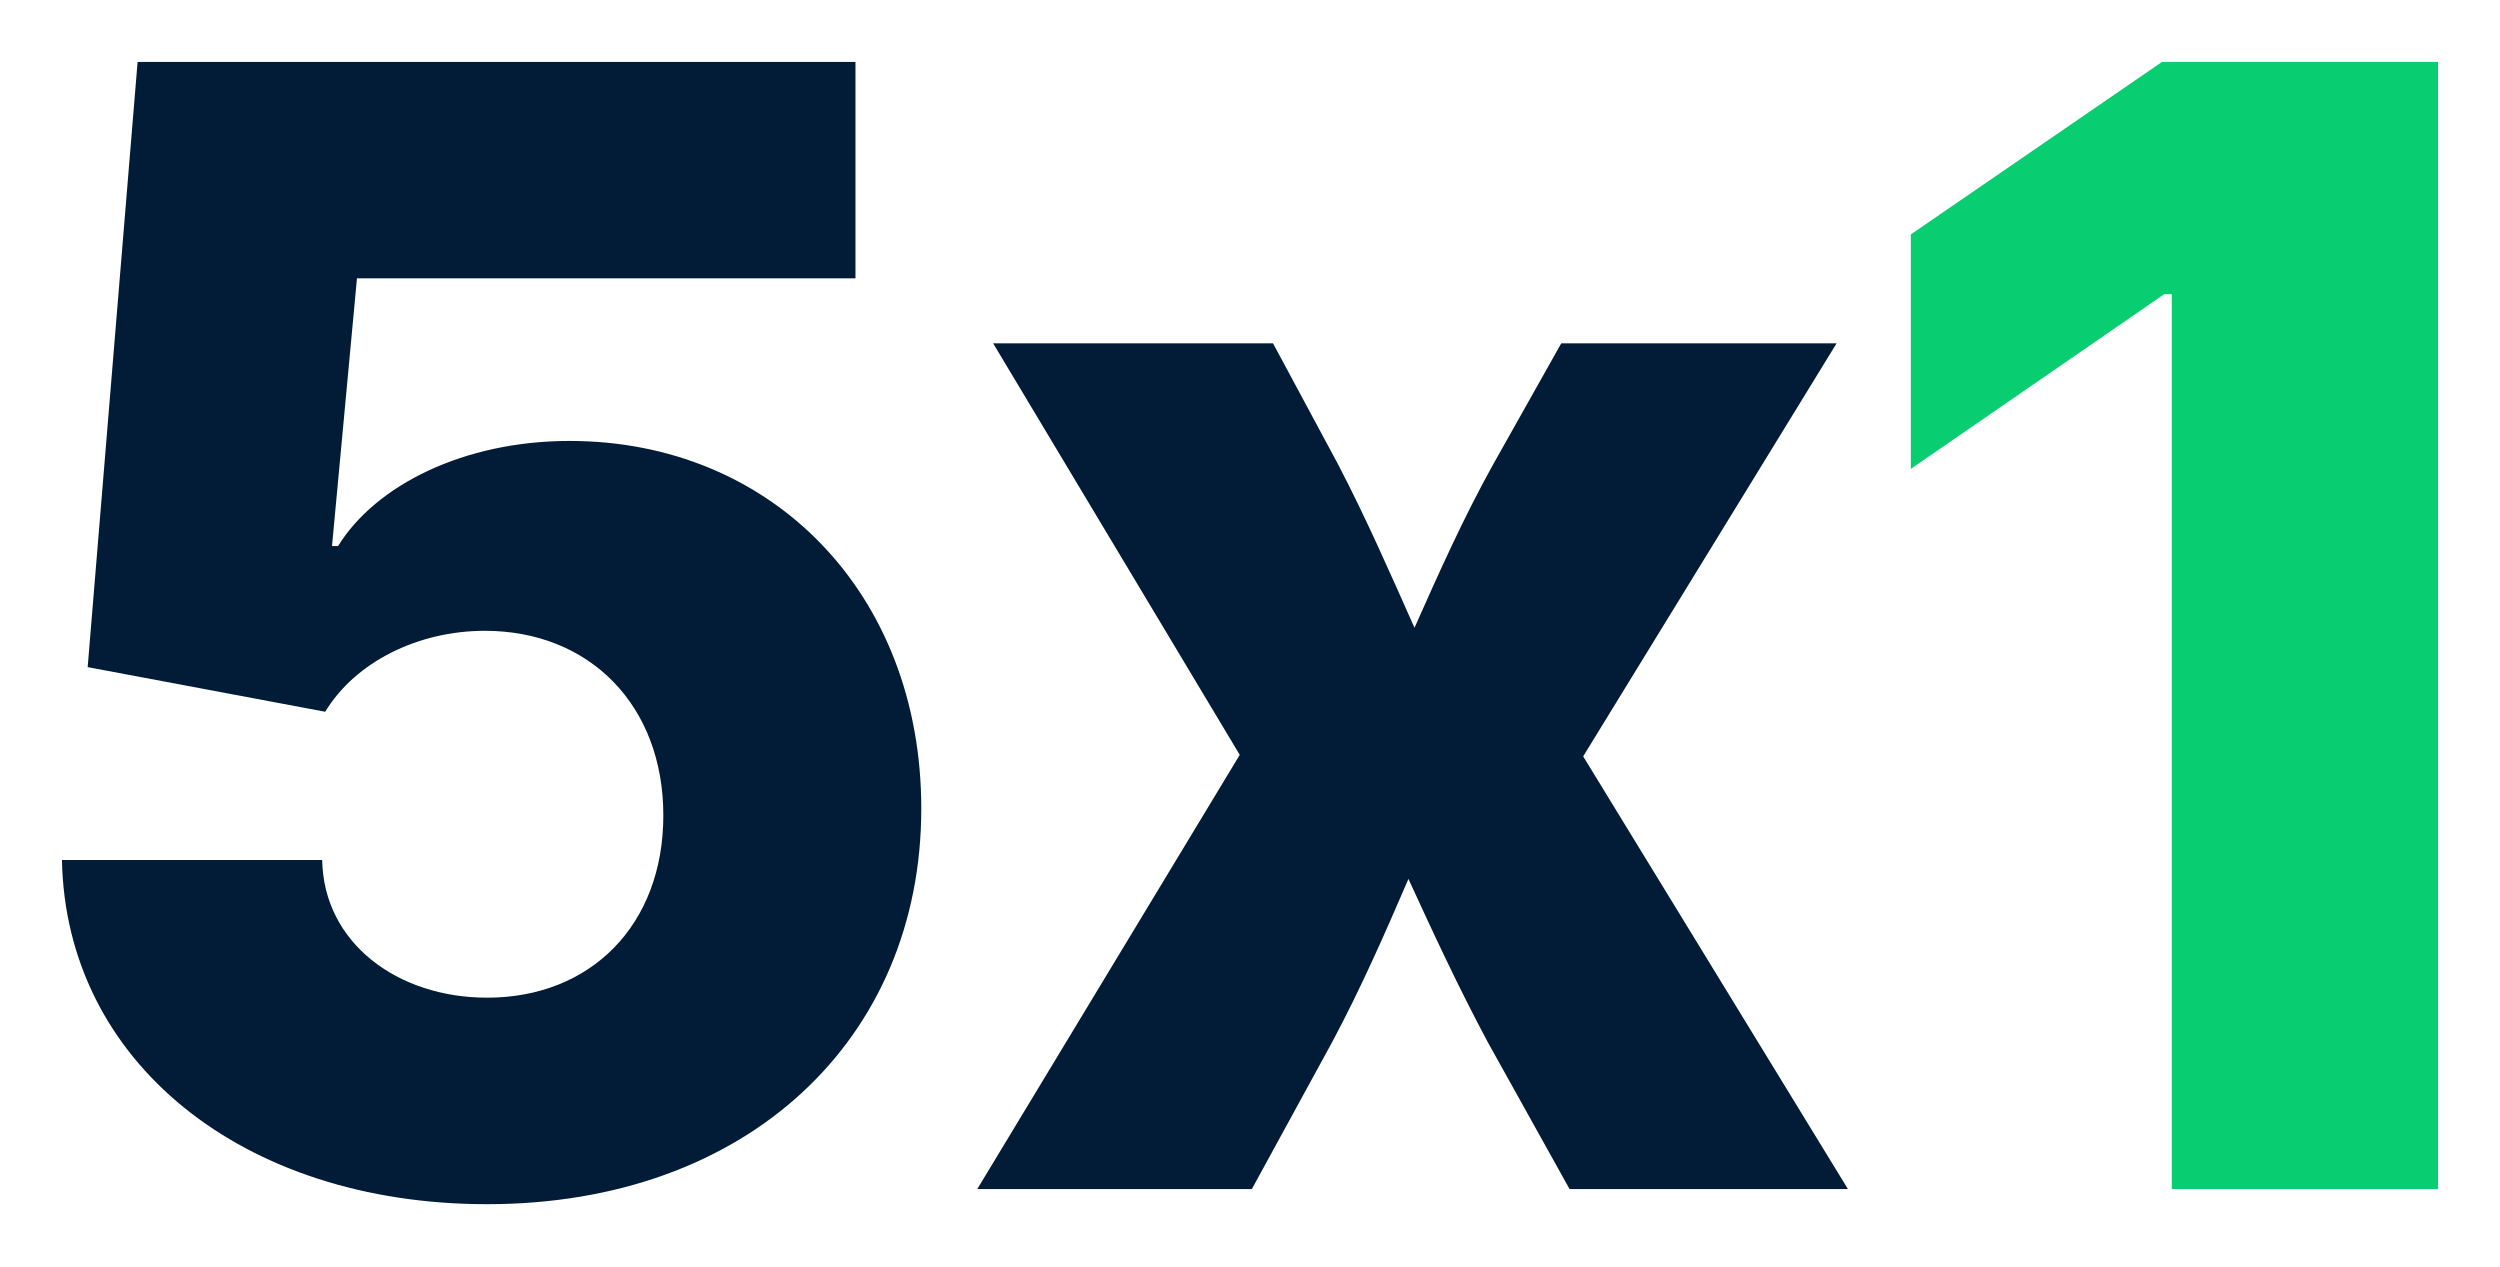
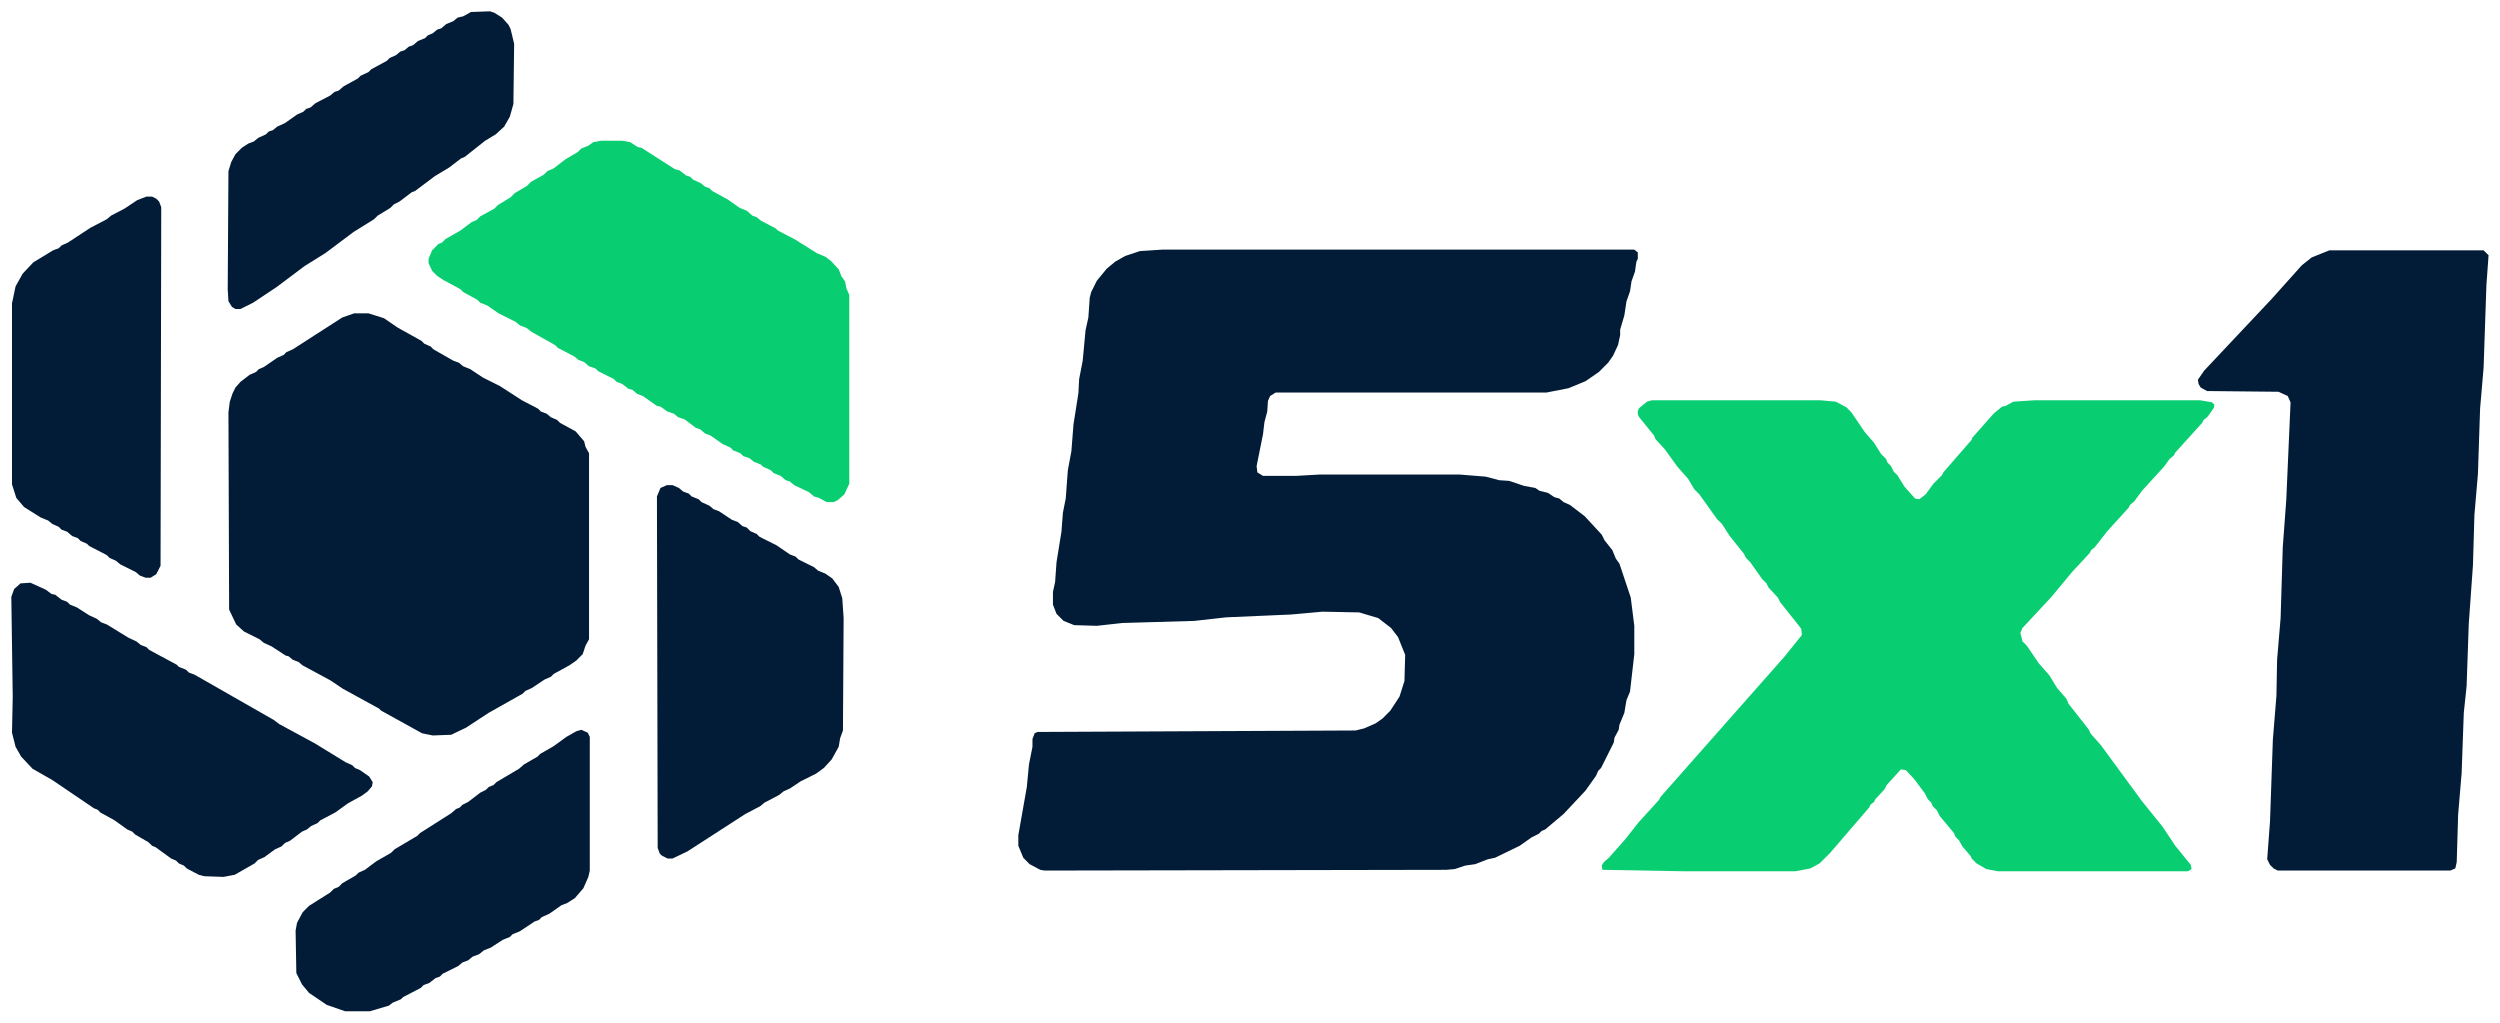
- <svg xmlns="http://www.w3.org/2000/svg" viewBox="35.1 -1571.9 3304.9 1673.8" role="img" aria-label="5x1">
-   <path fill="#021C37" d="M679 20C1023 20 1253 -198 1253 -503C1253 -788 1055 -989 788 -989C649 -989 532 -931 482 -850H474L507 -1204H1166V-1490H217L151 -690L465 -631C505 -697 588 -738 676 -738C815 -738 912 -639 912 -494C912 -349 816 -253 679 -253C561 -253 463 -325 461 -435H117C122 -169 355 20 679 20Z" />
-   <path fill="#021C37" d="M1327 0H1690L1796 -194C1834 -265 1866 -338 1897 -410C1930 -338 1964 -265 2002 -194L2110 0H2478L2128 -572L2463 -1118H2099L2009 -958C1970 -888 1937 -814 1905 -742C1873 -814 1841 -887 1804 -958L1718 -1118H1348L1674 -574Z" />
-   <path fill="#09CD71" d="M3258.1 -1490H2893.1L2561.1 -1262V-952L2896.1 -1183H2906.1V0H3258.1Z" />
+ <svg xmlns="http://www.w3.org/2000/svg" viewBox="4.5 8.0 441.9 180.8" role="img" aria-label="5x1">
+   <path fill="#021C37" fill-rule="evenodd" d="M108.38 137.50 L107.25 137.00 L106.38 137.25 L104.62 138.25 L102.38 139.88 L100.00 141.25 L99.50 141.75 L97.12 143.12 L96.25 143.88 L92.25 146.25 L91.75 146.75 L90.88 147.12 L90.38 147.62 L89.38 148.12 L87.25 149.75 L86.25 150.25 L85.75 150.75 L85.12 151.00 L84.25 151.75 L78.75 155.25 L78.25 155.75 L74.25 158.12 L73.62 158.75 L71.00 160.25 L69.00 161.75 L67.88 162.25 L67.38 162.75 L65.00 164.12 L64.38 164.75 L63.50 165.12 L62.88 165.75 L59.12 168.12 L58.00 169.25 L57.00 171.12 L56.75 172.50 L56.88 180.00 L57.88 182.00 L59.12 183.50 L62.25 185.62 L65.50 186.75 L69.88 186.75 L73.25 185.75 L73.88 185.25 L75.38 184.62 L75.75 184.25 L78.88 182.62 L79.38 182.12 L80.38 181.75 L81.50 180.88 L82.25 180.62 L82.75 180.12 L85.50 178.75 L86.25 178.12 L87.25 177.75 L88.00 177.12 L89.25 176.62 L90.00 176.00 L91.25 175.50 L93.38 174.12 L94.62 173.62 L95.12 173.12 L96.38 172.62 L99.00 170.88 L99.75 170.62 L100.25 170.12 L101.62 169.50 L103.75 168.00 L104.75 167.62 L106.12 166.75 L107.62 165.00 L108.50 163.00 L108.75 161.88 L108.75 138.25ZM7.00 112.12 L6.50 113.50 L6.75 131.12 L6.62 137.50 L7.25 140.00 L8.25 141.75 L10.25 143.88 L13.75 145.88 L21.12 150.88 L21.75 151.12 L22.25 151.62 L24.75 153.00 L27.00 154.62 L27.88 155.00 L28.38 155.50 L30.75 156.88 L31.38 157.50 L32.00 157.75 L34.75 159.75 L35.62 160.12 L36.12 160.62 L37.00 161.00 L37.50 161.50 L39.62 162.62 L40.62 162.88 L44.00 163.00 L46.00 162.62 L49.50 160.62 L50.12 160.00 L51.25 159.50 L53.12 158.12 L54.25 157.62 L54.88 157.00 L55.75 156.62 L57.88 155.00 L58.75 154.62 L59.50 154.00 L60.62 153.50 L61.12 153.00 L63.75 151.62 L66.00 150.00 L68.50 148.62 L69.50 147.88 L70.25 147.00 L70.38 146.25 L69.75 145.25 L68.12 144.12 L67.25 143.75 L66.75 143.25 L65.62 142.75 L60.12 139.38 L53.88 136.00 L52.88 135.25 L38.88 127.25 L37.88 126.88 L37.38 126.38 L36.12 125.88 L35.75 125.50 L30.88 122.88 L30.38 122.38 L29.38 122.00 L28.62 121.38 L27.25 120.75 L23.38 118.38 L22.38 118.00 L21.62 117.38 L20.25 116.75 L18.12 115.38 L16.88 114.88 L16.38 114.38 L15.38 114.00 L14.25 113.12 L13.62 113.00 L12.62 112.25 L9.88 111.00 L8.12 111.12ZM122.38 93.75 L121.25 94.25 L120.62 95.75 L120.75 157.88 L121.12 158.88 L121.50 159.25 L122.50 159.75 L123.38 159.75 L126.00 158.50 L136.25 151.88 L138.88 150.50 L139.62 149.88 L142.25 148.50 L143.00 147.88 L144.12 147.38 L146.00 146.12 L148.75 144.75 L150.12 143.75 L151.50 142.25 L152.75 140.00 L153.00 138.50 L153.50 137.12 L153.62 117.25 L153.38 113.75 L152.75 111.75 L151.62 110.25 L150.38 109.38 L149.12 108.88 L148.38 108.25 L145.62 106.88 L145.12 106.38 L144.12 106.00 L141.75 104.38 L138.75 102.88 L138.25 102.38 L137.12 101.88 L136.50 101.25 L135.75 101.00 L134.88 100.25 L133.88 99.88 L131.62 98.38 L130.62 98.00 L129.88 97.38 L128.50 96.75 L128.00 96.25 L126.75 95.75 L126.25 95.25 L125.25 94.88 L124.50 94.25 L123.38 93.75ZM67.12 63.38 L65.00 64.12 L56.25 69.75 L55.12 70.25 L54.62 70.75 L53.50 71.25 L51.12 72.88 L50.25 73.25 L49.75 73.75 L48.62 74.25 L47.00 75.50 L46.12 76.50 L45.62 77.50 L45.12 79.00 L44.88 80.88 L45.00 115.75 L46.25 118.38 L47.62 119.62 L50.38 121.00 L51.12 121.62 L52.50 122.25 L55.00 123.88 L55.50 124.00 L56.25 124.62 L57.25 125.00 L58.00 125.62 L62.88 128.25 L65.12 129.75 L71.50 133.25 L71.88 133.62 L79.12 137.62 L81.00 138.00 L84.25 137.88 L86.88 136.62 L90.88 134.00 L96.88 130.62 L97.38 130.12 L98.50 129.62 L100.75 128.12 L101.88 127.62 L102.38 127.12 L105.12 125.62 L106.38 124.75 L107.50 123.62 L108.00 122.12 L108.62 121.00 L108.62 88.12 L108.00 87.00 L107.75 86.00 L106.25 84.25 L103.50 82.75 L103.00 82.25 L101.88 81.75 L101.12 81.12 L100.12 80.75 L99.62 80.25 L96.75 78.75 L92.88 76.25 L89.88 74.75 L87.62 73.25 L86.38 72.75 L85.62 72.12 L84.62 71.75 L81.12 69.75 L80.62 69.25 L79.50 68.75 L79.00 68.25 L74.75 65.88 L72.38 64.25 L69.62 63.38ZM416.25 52.25 L413.12 53.50 L411.38 54.88 L406.00 60.88 L394.12 73.50 L393.00 75.12 L393.12 75.88 L393.50 76.50 L394.62 77.12 L407.25 77.25 L408.88 78.00 L409.38 79.12 L408.62 96.38 L408.00 104.75 L407.62 117.25 L407.00 124.62 L406.88 131.00 L406.25 138.75 L405.75 153.12 L405.25 159.88 L405.75 160.88 L406.38 161.50 L407.12 161.88 L437.62 161.88 L438.50 161.50 L438.75 160.38 L439.00 152.00 L439.62 144.62 L440.00 134.00 L440.50 129.25 L440.88 118.25 L441.62 107.88 L441.88 99.00 L442.50 91.75 L442.88 80.25 L443.50 73.00 L444.00 58.38 L444.38 53.12 L443.50 52.25ZM201.62 54.25 L200.12 55.50 L198.38 57.62 L197.38 59.62 L197.12 60.62 L196.88 64.12 L196.38 66.38 L195.88 71.75 L195.25 75.00 L195.12 77.50 L194.25 83.00 L193.88 87.75 L193.25 91.12 L192.88 96.12 L192.38 98.62 L192.12 102.00 L191.25 107.38 L191.00 110.88 L190.62 112.62 L190.62 114.88 L191.25 116.50 L192.50 117.75 L194.38 118.50 L198.38 118.62 L202.88 118.12 L215.62 117.75 L221.25 117.12 L232.75 116.62 L238.25 116.12 L244.75 116.25 L248.12 117.25 L250.38 119.00 L251.62 120.62 L252.88 123.75 L252.75 128.38 L251.88 131.12 L250.25 133.62 L248.88 135.00 L247.62 135.88 L245.62 136.75 L244.12 137.12 L187.88 137.38 L187.38 137.62 L187.00 138.62 L187.00 140.00 L186.38 143.12 L186.00 147.12 L184.50 155.62 L184.50 157.50 L185.38 159.62 L186.50 160.75 L188.38 161.75 L189.12 161.88 L260.12 161.75 L261.62 161.62 L263.50 161.00 L265.25 160.75 L267.50 159.88 L268.75 159.62 L273.12 157.50 L275.25 156.00 L276.50 155.38 L277.00 154.88 L277.62 154.62 L280.88 151.88 L284.75 147.75 L286.62 145.12 L287.00 144.25 L287.50 143.75 L289.75 139.25 L289.88 138.38 L290.62 137.00 L290.75 136.12 L291.62 134.00 L292.00 131.75 L292.62 130.25 L293.38 123.62 L293.38 118.62 L292.75 113.62 L290.75 107.62 L290.12 106.75 L289.50 105.25 L288.12 103.50 L287.62 102.50 L284.62 99.25 L282.00 97.25 L280.88 96.75 L280.12 96.12 L279.25 95.88 L278.12 95.12 L276.62 94.75 L275.88 94.25 L273.88 93.88 L271.25 93.00 L269.50 92.88 L267.12 92.25 L262.50 91.88 L237.75 91.88 L233.50 92.12 L227.75 92.12 L226.75 91.50 L226.62 90.38 L227.75 84.75 L228.00 82.62 L228.50 80.75 L228.62 78.88 L229.00 78.00 L230.00 77.38 L277.88 77.38 L281.75 76.62 L284.75 75.38 L287.12 73.75 L288.75 72.12 L289.62 70.88 L290.50 69.00 L290.88 67.25 L290.88 66.25 L291.62 63.75 L292.00 61.25 L292.62 59.50 L292.88 57.75 L293.50 56.00 L293.75 54.25 L294.00 53.75 L294.00 52.62 L293.38 52.12 L210.00 52.12 L206.00 52.38 L203.38 53.25ZM30.38 42.75 L28.75 43.38 L26.50 44.88 L24.12 46.12 L23.38 46.75 L20.50 48.25 L16.50 50.88 L15.38 51.38 L14.88 51.88 L13.88 52.25 L10.38 54.38 L8.50 56.38 L7.25 58.62 L6.62 61.62 L6.62 93.62 L7.38 96.00 L8.75 97.62 L11.75 99.50 L13.00 100.00 L13.75 100.62 L14.88 101.12 L15.38 101.62 L16.38 102.00 L17.25 102.75 L18.25 103.12 L18.75 103.62 L19.88 104.12 L20.25 104.50 L23.38 106.12 L23.88 106.62 L25.00 107.12 L25.75 107.75 L28.50 109.12 L29.25 109.75 L30.25 110.12 L31.12 110.12 L32.12 109.50 L32.88 108.00 L33.00 44.62 L32.62 43.62 L32.12 43.12 L31.38 42.75ZM93.25 11.12 L91.88 10.25 L91.12 10.00 L87.75 10.12 L86.38 10.88 L85.38 11.12 L84.62 11.75 L83.38 12.25 L82.50 13.00 L81.75 13.25 L81.00 13.88 L80.12 14.25 L79.62 14.75 L78.38 15.25 L77.50 16.00 L76.75 16.25 L76.00 16.88 L75.25 17.12 L74.50 17.75 L73.38 18.25 L72.88 18.75 L70.12 20.25 L69.62 20.75 L68.25 21.38 L67.75 21.88 L65.25 23.25 L64.38 24.00 L63.62 24.25 L62.88 24.88 L60.25 26.25 L59.38 27.00 L58.62 27.25 L58.12 27.75 L57.00 28.25 L54.88 29.75 L53.50 30.38 L52.75 31.00 L52.00 31.25 L51.50 31.75 L50.12 32.38 L49.38 33.00 L48.38 33.38 L47.25 34.12 L46.12 35.25 L45.38 36.62 L44.88 38.25 L44.75 59.12 L44.88 61.25 L45.50 62.25 L46.12 62.62 L47.00 62.62 L49.25 61.50 L53.38 58.75 L58.38 55.00 L62.00 52.75 L67.00 49.00 L70.62 46.75 L71.25 46.12 L73.50 44.75 L74.12 44.12 L75.12 43.62 L77.25 42.00 L77.88 41.75 L81.38 39.12 L83.88 37.62 L86.00 36.00 L86.62 35.75 L90.25 32.88 L92.12 31.75 L93.62 30.38 L94.62 28.62 L95.25 26.38 L95.38 15.75 L94.75 13.12 L94.38 12.38Z" />
+   <path fill="#09CD71" fill-rule="evenodd" d="M294.25 80.12 L294.00 80.62 L294.00 81.25 L294.25 81.75 L296.88 85.00 L297.12 85.62 L298.75 87.38 L301.00 90.50 L302.88 92.62 L304.00 94.50 L304.88 95.38 L308.00 99.75 L308.88 100.62 L310.25 102.75 L312.75 105.88 L313.12 106.62 L313.88 107.38 L316.00 110.38 L316.75 111.12 L317.12 111.88 L318.75 113.62 L319.12 114.38 L322.88 119.12 L323.00 120.25 L319.88 124.12 L298.00 148.88 L297.75 149.38 L294.12 153.38 L291.75 156.38 L288.88 159.62 L288.00 160.38 L287.62 161.00 L287.75 161.75 L301.88 162.00 L321.88 162.00 L324.50 161.50 L326.12 160.62 L328.00 158.75 L334.88 150.75 L335.12 150.25 L335.75 149.75 L336.00 149.25 L337.62 147.50 L338.00 146.75 L340.50 144.00 L341.38 144.12 L342.88 145.75 L344.75 148.25 L345.25 149.25 L345.88 149.88 L346.12 150.50 L346.88 151.25 L347.38 152.25 L349.88 155.25 L350.12 155.88 L350.75 156.50 L351.38 157.62 L352.88 159.38 L353.00 159.75 L353.88 160.62 L355.62 161.62 L357.62 162.00 L391.25 162.00 L391.88 161.62 L391.75 160.88 L389.00 157.50 L386.75 154.12 L383.12 149.62 L375.88 139.75 L374.00 137.62 L373.75 137.00 L370.12 132.38 L369.75 131.50 L368.12 129.62 L366.75 127.38 L364.88 125.25 L362.75 122.12 L362.00 121.38 L361.62 119.88 L362.00 119.00 L367.12 113.50 L370.75 109.12 L373.88 105.75 L374.12 105.25 L374.75 104.75 L377.00 101.88 L380.75 97.75 L381.00 97.25 L381.75 96.62 L383.12 94.75 L387.00 90.50 L388.00 89.12 L388.75 88.50 L389.00 88.00 L393.75 82.75 L394.00 82.25 L394.75 81.62 L395.88 80.00 L395.88 79.50 L395.50 79.12 L393.38 78.75 L364.12 78.75 L360.38 79.00 L359.00 79.75 L358.38 79.88 L356.88 81.12 L353.12 85.38 L353.00 85.75 L348.00 91.50 L347.75 92.00 L346.25 93.50 L344.88 95.38 L343.75 96.25 L343.00 96.12 L341.12 94.00 L339.88 92.00 L339.25 91.38 L338.75 90.38 L338.12 89.75 L337.88 89.12 L337.00 88.25 L335.75 86.25 L334.12 84.38 L331.75 80.88 L330.88 80.00 L329.00 79.00 L326.25 78.75 L296.50 78.75 L295.62 79.00ZM80.88 52.25 L80.25 53.75 L80.25 54.50 L80.88 55.88 L81.75 56.75 L82.88 57.50 L85.88 59.12 L86.38 59.62 L88.88 61.00 L89.38 61.50 L90.62 62.00 L92.62 63.38 L95.62 64.88 L96.38 65.50 L97.62 66.00 L98.38 66.62 L102.62 69.00 L103.12 69.50 L106.00 71.00 L106.75 71.62 L107.75 72.00 L108.62 72.75 L109.75 73.12 L110.25 73.62 L113.00 75.00 L113.50 75.50 L114.50 75.88 L115.62 76.75 L116.25 76.88 L117.12 77.62 L118.12 78.00 L120.62 79.75 L121.25 79.88 L122.50 80.75 L123.62 81.12 L124.38 81.75 L125.50 82.12 L127.50 83.62 L128.25 83.88 L129.12 84.62 L130.12 85.00 L132.25 86.50 L133.62 87.12 L134.12 87.62 L135.38 88.12 L135.88 88.62 L137.00 89.00 L137.75 89.62 L139.00 90.12 L139.38 90.50 L140.75 91.12 L141.25 91.62 L142.50 92.12 L143.38 92.88 L144.12 93.12 L144.88 93.75 L147.50 95.00 L148.38 95.75 L149.25 96.00 L150.62 96.75 L151.88 96.75 L152.62 96.38 L153.75 95.38 L154.62 93.50 L154.62 60.12 L154.12 59.00 L153.88 57.75 L153.25 56.88 L152.75 55.62 L151.38 54.12 L150.38 53.38 L148.88 52.75 L145.12 50.38 L142.00 48.75 L141.62 48.38 L139.00 47.00 L138.25 46.38 L137.50 46.12 L136.50 45.25 L135.25 44.75 L133.12 43.25 L130.38 41.75 L129.88 41.25 L129.12 41.00 L128.38 40.38 L127.00 39.75 L126.50 39.25 L125.75 39.00 L124.62 38.12 L123.75 37.88 L117.88 34.12 L117.25 34.00 L115.88 33.12 L114.50 32.88 L110.75 32.88 L109.38 33.12 L108.50 33.75 L107.25 34.25 L106.62 34.88 L104.50 36.12 L102.38 37.75 L101.25 38.25 L100.62 38.88 L98.38 40.12 L97.62 40.88 L95.50 42.12 L94.75 42.88 L92.50 44.25 L91.88 44.88 L89.38 46.25 L88.75 46.88 L87.88 47.25 L85.88 48.75 L83.25 50.25 L82.62 50.88 L82.00 51.12Z" />
</svg>
